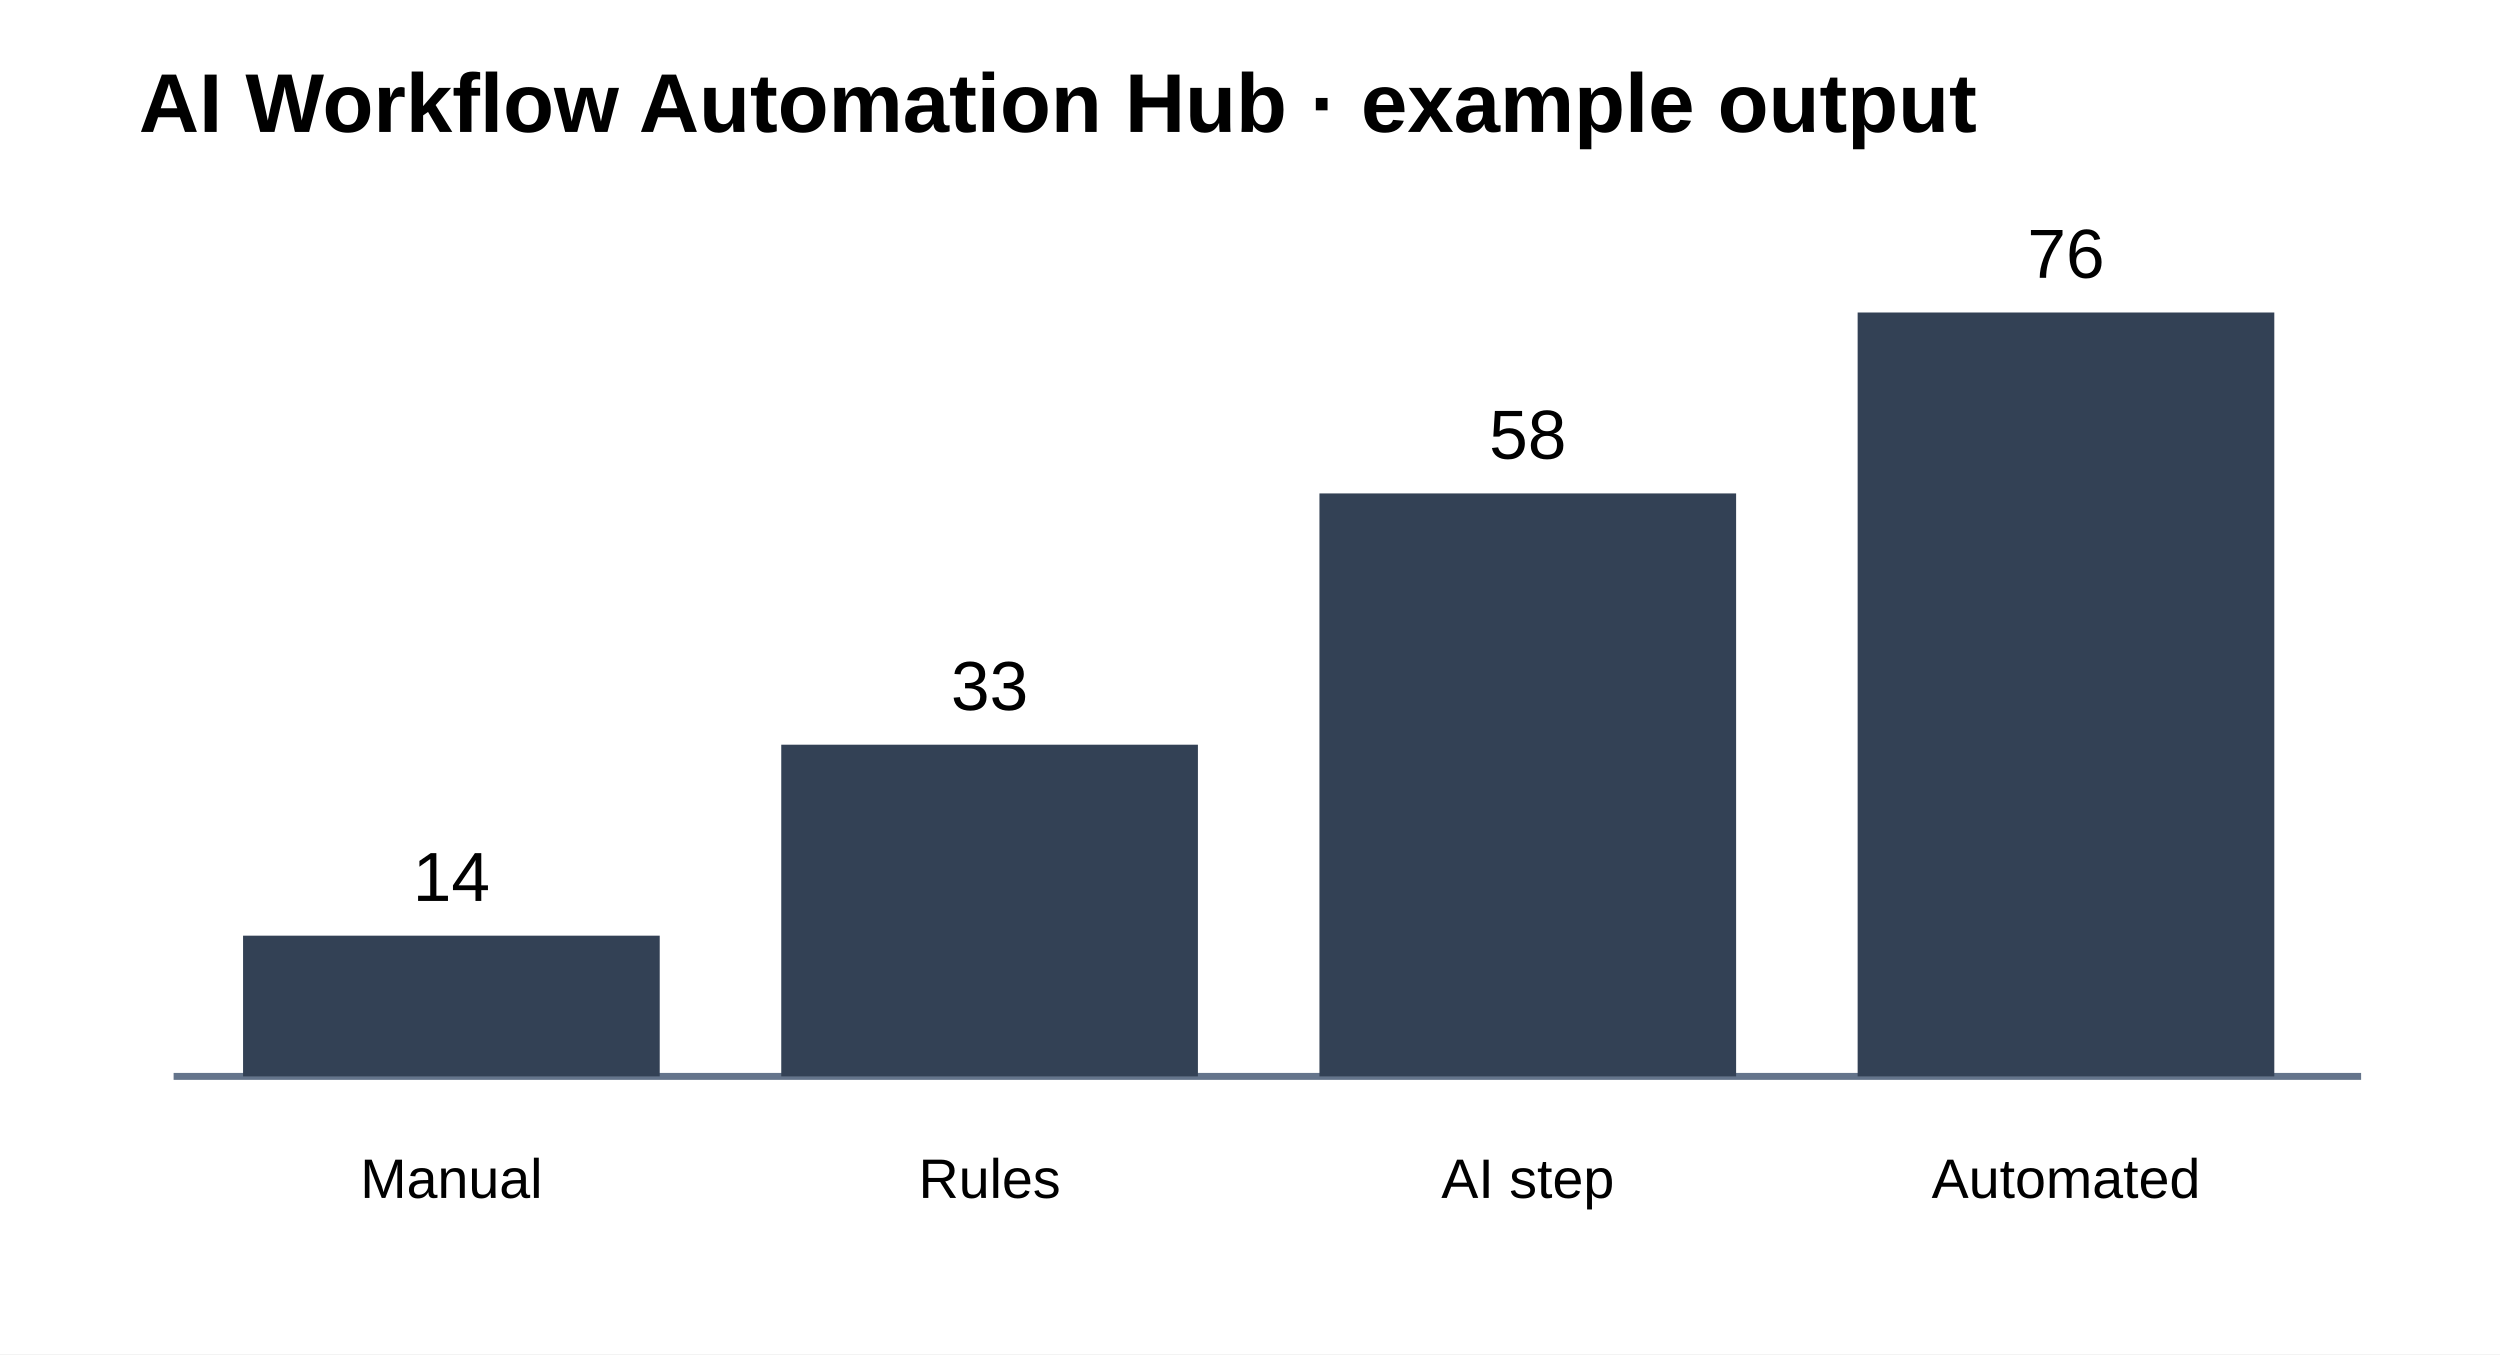
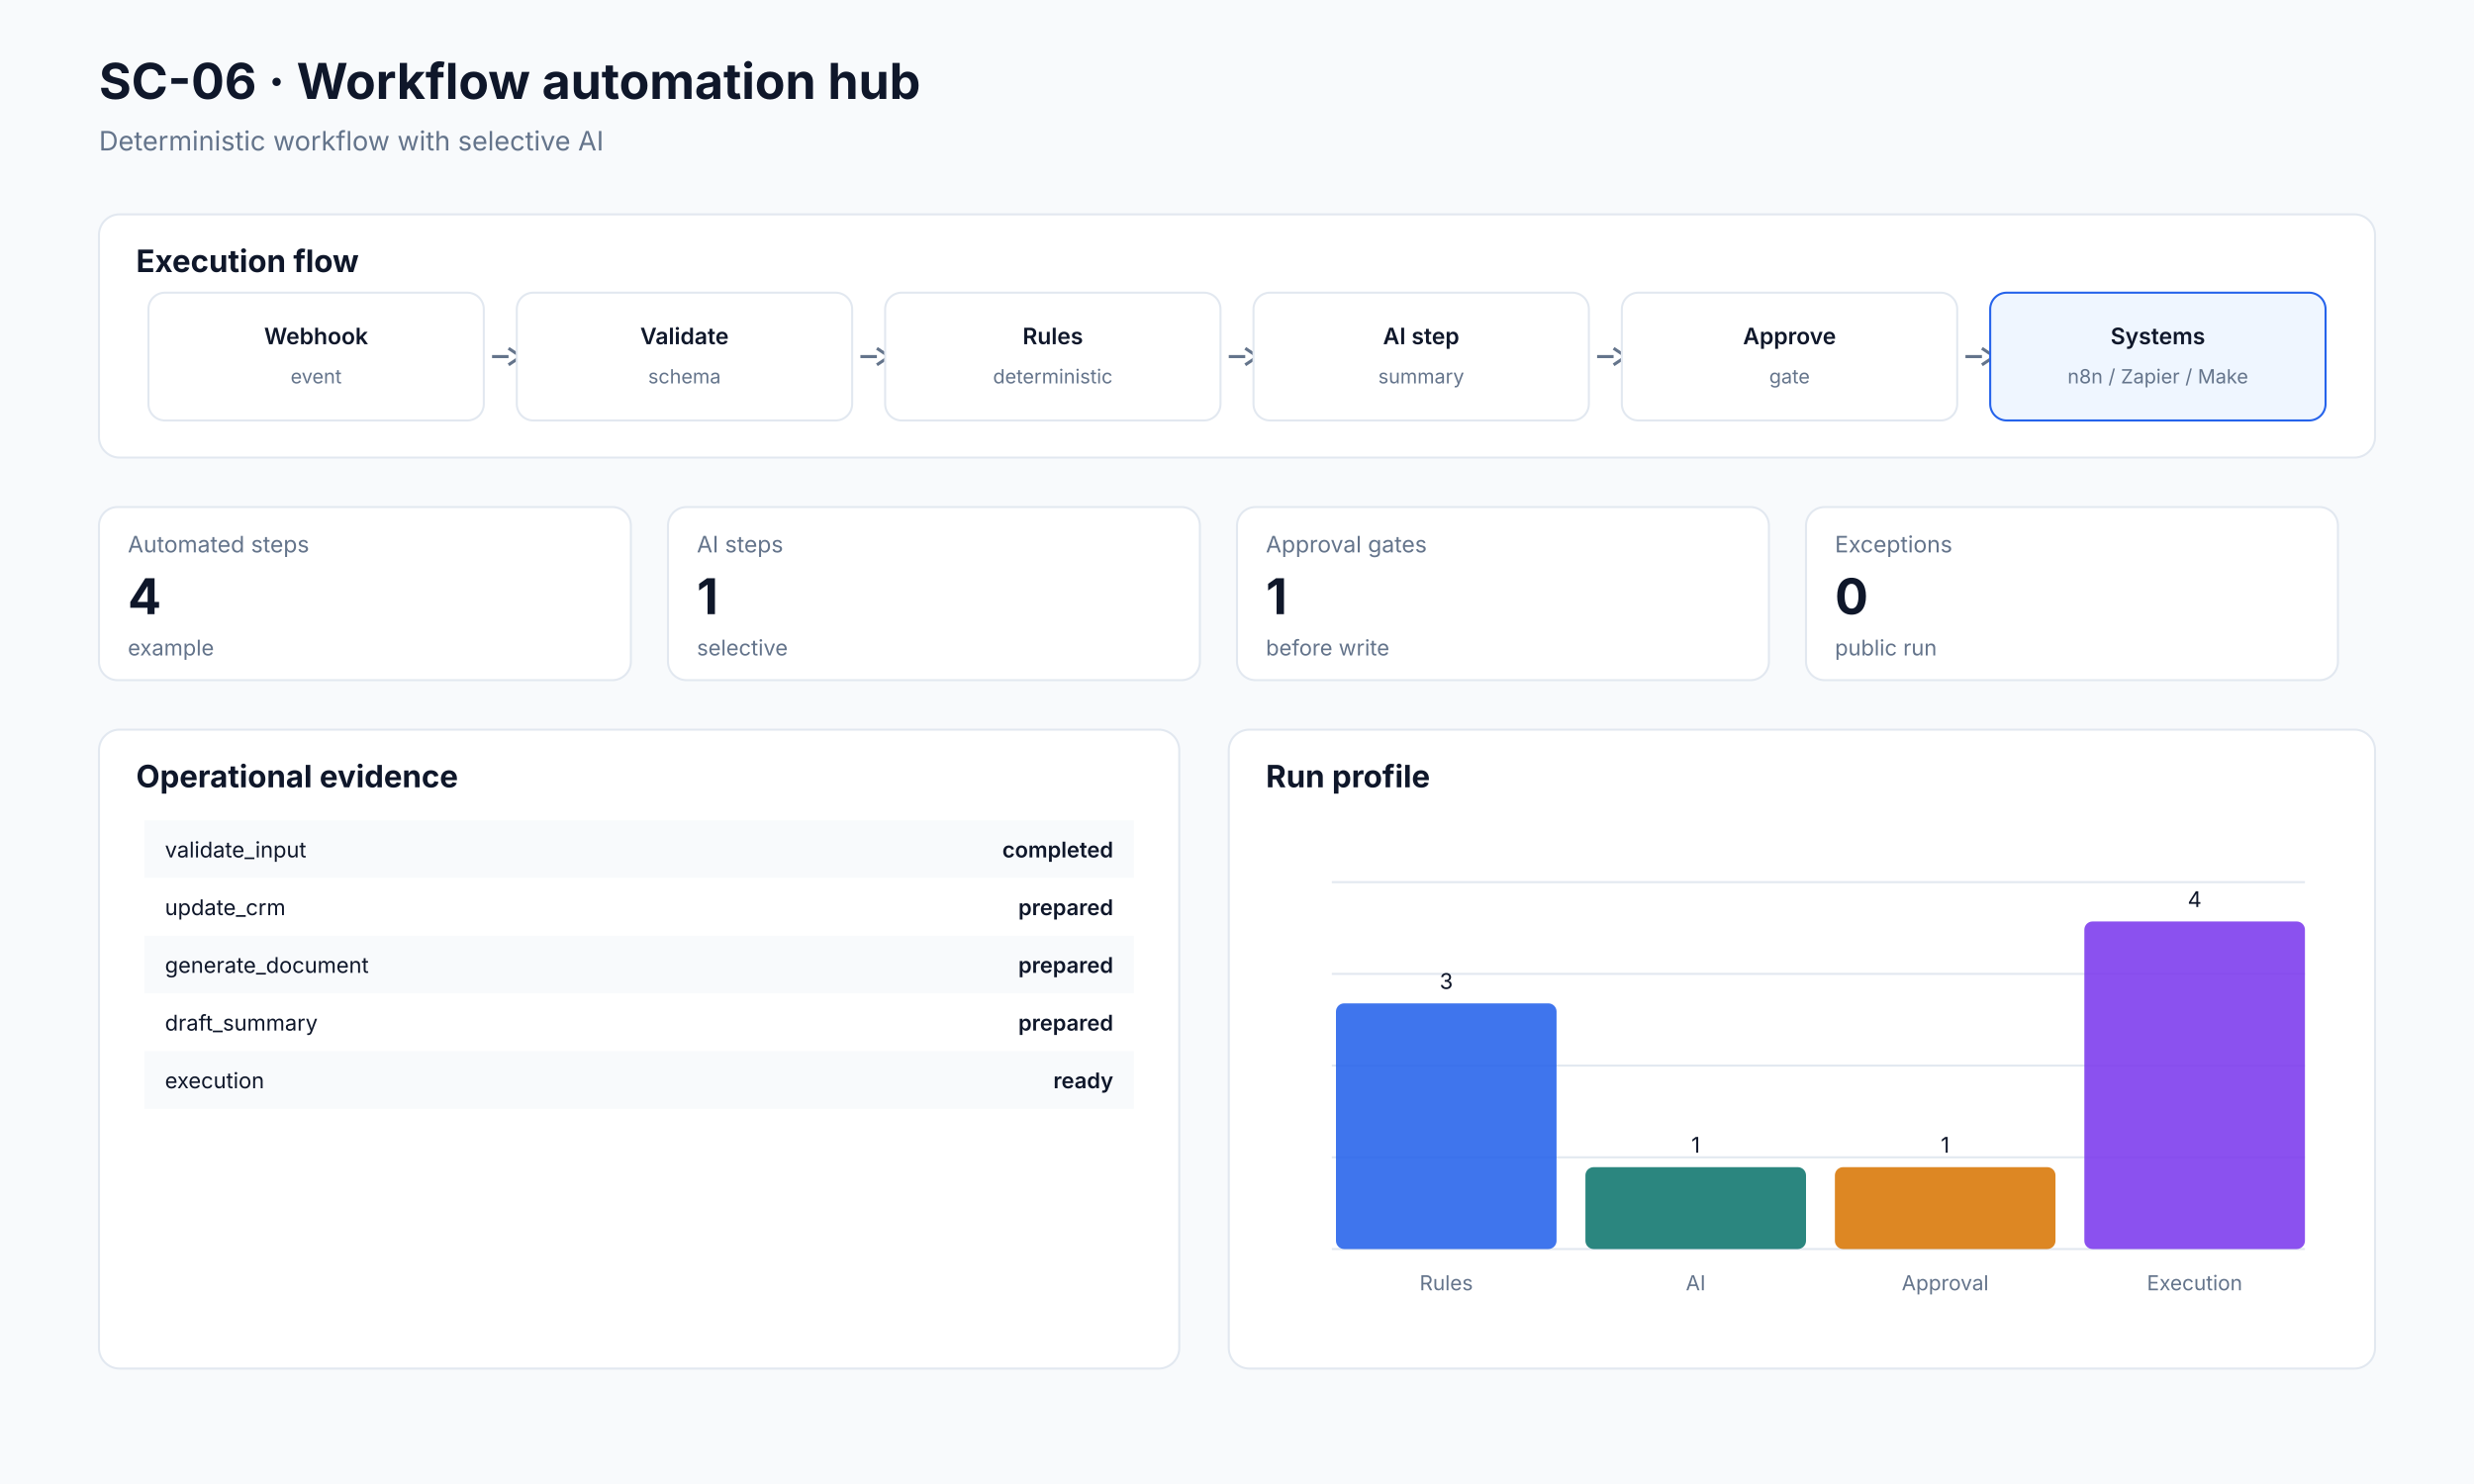
- <svg xmlns="http://www.w3.org/2000/svg" width="720" height="390" viewBox="0 0 720 390">
-   <rect width="720" height="390" fill="white" />
-   <text x="40" y="38" font-family="Arial" font-size="24" font-weight="600">AI Workflow Automation Hub · example output</text>
-   <line x1="50" y1="310" x2="680" y2="310" stroke="#64748b" stroke-width="2" />
-   <rect x="70" y="269.474" width="120" height="40.526" fill="#334155" />
-   <text x="130" y="259.474" text-anchor="middle" font-family="Arial" font-size="20">14</text>
-   <text x="130" y="345" text-anchor="middle" font-family="Arial" font-size="16">Manual</text>
-   <rect x="225" y="214.474" width="120" height="95.526" fill="#334155" />
-   <text x="285" y="204.474" text-anchor="middle" font-family="Arial" font-size="20">33</text>
-   <text x="285" y="345" text-anchor="middle" font-family="Arial" font-size="16">Rules</text>
-   <rect x="380" y="142.105" width="120" height="167.895" fill="#334155" />
-   <text x="440" y="132.105" text-anchor="middle" font-family="Arial" font-size="20">58</text>
-   <text x="440" y="345" text-anchor="middle" font-family="Arial" font-size="16">AI step</text>
-   <rect x="535" y="90" width="120" height="220" fill="#334155" />
-   <text x="595" y="80" text-anchor="middle" font-family="Arial" font-size="20">76</text>
-   <text x="595" y="345" text-anchor="middle" font-family="Arial" font-size="16">Automated</text>
+ <svg xmlns="http://www.w3.org/2000/svg" width="1200" height="720" viewBox="0 0 1200 720">
+   <rect width="1200" height="720" fill="#f8fafc" />
+   <text x="48" y="48" font-family="Inter,Arial,sans-serif" font-size="24" font-weight="700" fill="#0f172a">SC-06 · Workflow automation hub</text>
+   <text x="48" y="73" font-family="Inter,Arial,sans-serif" font-size="13" fill="#64748b">Deterministic workflow with selective AI</text>
+   <rect x="48" y="104" width="1104" height="118" rx="10" fill="#ffffff" stroke="#e2e8f0" />
+   <text x="66" y="132" font-family="Inter,Arial,sans-serif" font-size="15" font-weight="650" fill="#0f172a">Execution flow</text>
+   <rect x="72" y="142" width="162.667" height="62" rx="8" fill="#ffffff" stroke="#e2e8f0" />
+   <text x="153.333" y="167" text-anchor="middle" font-family="Inter,Arial,sans-serif" font-size="11" font-weight="600" fill="#0f172a">Webhook</text>
+   <text x="153.333" y="186" text-anchor="middle" font-family="Inter,Arial,sans-serif" font-size="9.5" fill="#64748b">event</text>
+   <line x1="238.667" y1="173" x2="246.667" y2="173" stroke="#64748b" stroke-width="1.5" />
+   <path d="M 246.667 169 L 252.667 173 L 246.667 177" fill="none" stroke="#64748b" stroke-width="1.5" />
+   <rect x="250.667" y="142" width="162.667" height="62" rx="8" fill="#ffffff" stroke="#e2e8f0" />
+   <text x="332" y="167" text-anchor="middle" font-family="Inter,Arial,sans-serif" font-size="11" font-weight="600" fill="#0f172a">Validate</text>
+   <text x="332" y="186" text-anchor="middle" font-family="Inter,Arial,sans-serif" font-size="9.5" fill="#64748b">schema</text>
+   <line x1="417.333" y1="173" x2="425.333" y2="173" stroke="#64748b" stroke-width="1.5" />
+   <path d="M 425.333 169 L 431.333 173 L 425.333 177" fill="none" stroke="#64748b" stroke-width="1.5" />
+   <rect x="429.333" y="142" width="162.667" height="62" rx="8" fill="#ffffff" stroke="#e2e8f0" />
+   <text x="510.667" y="167" text-anchor="middle" font-family="Inter,Arial,sans-serif" font-size="11" font-weight="600" fill="#0f172a">Rules</text>
+   <text x="510.667" y="186" text-anchor="middle" font-family="Inter,Arial,sans-serif" font-size="9.5" fill="#64748b">deterministic</text>
+   <line x1="596" y1="173" x2="604" y2="173" stroke="#64748b" stroke-width="1.5" />
+   <path d="M 604 169 L 610 173 L 604 177" fill="none" stroke="#64748b" stroke-width="1.5" />
+   <rect x="608" y="142" width="162.667" height="62" rx="8" fill="#ffffff" stroke="#e2e8f0" />
+   <text x="689.333" y="167" text-anchor="middle" font-family="Inter,Arial,sans-serif" font-size="11" font-weight="600" fill="#0f172a">AI step</text>
+   <text x="689.333" y="186" text-anchor="middle" font-family="Inter,Arial,sans-serif" font-size="9.5" fill="#64748b">summary</text>
+   <line x1="774.667" y1="173" x2="782.667" y2="173" stroke="#64748b" stroke-width="1.5" />
+   <path d="M 782.667 169 L 788.667 173 L 782.667 177" fill="none" stroke="#64748b" stroke-width="1.5" />
+   <rect x="786.667" y="142" width="162.667" height="62" rx="8" fill="#ffffff" stroke="#e2e8f0" />
+   <text x="868" y="167" text-anchor="middle" font-family="Inter,Arial,sans-serif" font-size="11" font-weight="600" fill="#0f172a">Approve</text>
+   <text x="868" y="186" text-anchor="middle" font-family="Inter,Arial,sans-serif" font-size="9.5" fill="#64748b">gate</text>
+   <line x1="953.333" y1="173" x2="961.333" y2="173" stroke="#64748b" stroke-width="1.5" />
+   <path d="M 961.333 169 L 967.333 173 L 961.333 177" fill="none" stroke="#64748b" stroke-width="1.5" />
+   <rect x="965.333" y="142" width="162.667" height="62" rx="8" fill="#eff6ff" stroke="#2563eb" />
+   <text x="1046.667" y="167" text-anchor="middle" font-family="Inter,Arial,sans-serif" font-size="11" font-weight="600" fill="#0f172a">Systems</text>
+   <text x="1046.667" y="186" text-anchor="middle" font-family="Inter,Arial,sans-serif" font-size="9.5" fill="#64748b">n8n / Zapier / Make</text>
+   <rect x="48" y="246" width="258" height="84" rx="9" fill="#ffffff" stroke="#e2e8f0" />
+   <text x="62" y="268" font-family="Inter,Arial,sans-serif" font-size="11" fill="#64748b">Automated steps</text>
+   <text x="62" y="298" font-family="Inter,Arial,sans-serif" font-size="24" font-weight="700" fill="#0f172a">4</text>
+   <text x="62" y="318" font-family="Inter,Arial,sans-serif" font-size="10.5" fill="#64748b">example</text>
+   <rect x="324" y="246" width="258" height="84" rx="9" fill="#ffffff" stroke="#e2e8f0" />
+   <text x="338" y="268" font-family="Inter,Arial,sans-serif" font-size="11" fill="#64748b">AI steps</text>
+   <text x="338" y="298" font-family="Inter,Arial,sans-serif" font-size="24" font-weight="700" fill="#0f172a">1</text>
+   <text x="338" y="318" font-family="Inter,Arial,sans-serif" font-size="10.5" fill="#64748b">selective</text>
+   <rect x="600" y="246" width="258" height="84" rx="9" fill="#ffffff" stroke="#e2e8f0" />
+   <text x="614" y="268" font-family="Inter,Arial,sans-serif" font-size="11" fill="#64748b">Approval gates</text>
+   <text x="614" y="298" font-family="Inter,Arial,sans-serif" font-size="24" font-weight="700" fill="#0f172a">1</text>
+   <text x="614" y="318" font-family="Inter,Arial,sans-serif" font-size="10.5" fill="#64748b">before write</text>
+   <rect x="876" y="246" width="258" height="84" rx="9" fill="#ffffff" stroke="#e2e8f0" />
+   <text x="890" y="268" font-family="Inter,Arial,sans-serif" font-size="11" fill="#64748b">Exceptions</text>
+   <text x="890" y="298" font-family="Inter,Arial,sans-serif" font-size="24" font-weight="700" fill="#0f172a">0</text>
+   <text x="890" y="318" font-family="Inter,Arial,sans-serif" font-size="10.5" fill="#64748b">public run</text>
+   <rect x="48" y="354" width="524" height="310" rx="10" fill="#ffffff" stroke="#e2e8f0" />
+   <text x="66" y="382" font-family="Inter,Arial,sans-serif" font-size="15" font-weight="650" fill="#0f172a">Operational evidence</text>
+   <rect x="70" y="398" width="480" height="28" fill="#f8fafc" />
+   <text x="80" y="416" font-family="Inter,Arial,sans-serif" font-size="10.5" fill="#0f172a">validate_input</text>
+   <text x="540" y="416" text-anchor="end" font-family="Inter,Arial,sans-serif" font-size="10.5" font-weight="600" fill="#0f172a">completed</text>
+   <rect x="70" y="426" width="480" height="28" fill="#ffffff" />
+   <text x="80" y="444" font-family="Inter,Arial,sans-serif" font-size="10.5" fill="#0f172a">update_crm</text>
+   <text x="540" y="444" text-anchor="end" font-family="Inter,Arial,sans-serif" font-size="10.5" font-weight="600" fill="#0f172a">prepared</text>
+   <rect x="70" y="454" width="480" height="28" fill="#f8fafc" />
+   <text x="80" y="472" font-family="Inter,Arial,sans-serif" font-size="10.5" fill="#0f172a">generate_document</text>
+   <text x="540" y="472" text-anchor="end" font-family="Inter,Arial,sans-serif" font-size="10.5" font-weight="600" fill="#0f172a">prepared</text>
+   <rect x="70" y="482" width="480" height="28" fill="#ffffff" />
+   <text x="80" y="500" font-family="Inter,Arial,sans-serif" font-size="10.5" fill="#0f172a">draft_summary</text>
+   <text x="540" y="500" text-anchor="end" font-family="Inter,Arial,sans-serif" font-size="10.5" font-weight="600" fill="#0f172a">prepared</text>
+   <rect x="70" y="510" width="480" height="28" fill="#f8fafc" />
+   <text x="80" y="528" font-family="Inter,Arial,sans-serif" font-size="10.5" fill="#0f172a">execution</text>
+   <text x="540" y="528" text-anchor="end" font-family="Inter,Arial,sans-serif" font-size="10.5" font-weight="600" fill="#0f172a">ready</text>
+   <rect x="596" y="354" width="556" height="310" rx="10" fill="#ffffff" stroke="#e2e8f0" />
+   <text x="614" y="382" font-family="Inter,Arial,sans-serif" font-size="15" font-weight="650" fill="#0f172a">Run profile</text>
+   <line x1="646" y1="606" x2="1118" y2="606" stroke="#e2e8f0" stroke-width="1" />
+   <line x1="646" y1="561.5" x2="1118" y2="561.5" stroke="#e2e8f0" stroke-width="1" />
+   <line x1="646" y1="517" x2="1118" y2="517" stroke="#e2e8f0" stroke-width="1" />
+   <line x1="646" y1="472.5" x2="1118" y2="472.5" stroke="#e2e8f0" stroke-width="1" />
+   <line x1="646" y1="428" x2="1118" y2="428" stroke="#e2e8f0" stroke-width="1" />
+   <rect x="648" y="486.804" width="107" height="119.196" rx="4" fill="#2563eb" opacity="0.88" />
+   <text x="701.5" y="479.804" text-anchor="middle" font-family="Inter,Arial,sans-serif" font-size="10.5" fill="#0f172a">3</text>
+   <text x="701.5" y="626" text-anchor="middle" font-family="Inter,Arial,sans-serif" font-size="10" fill="#64748b">Rules</text>
+   <rect x="769" y="566.268" width="107" height="39.732" rx="4" fill="#0f766e" opacity="0.88" />
+   <text x="822.5" y="559.268" text-anchor="middle" font-family="Inter,Arial,sans-serif" font-size="10.5" fill="#0f172a">1</text>
+   <text x="822.5" y="626" text-anchor="middle" font-family="Inter,Arial,sans-serif" font-size="10" fill="#64748b">AI</text>
+   <rect x="890" y="566.268" width="107" height="39.732" rx="4" fill="#d97706" opacity="0.88" />
+   <text x="943.5" y="559.268" text-anchor="middle" font-family="Inter,Arial,sans-serif" font-size="10.5" fill="#0f172a">1</text>
+   <text x="943.5" y="626" text-anchor="middle" font-family="Inter,Arial,sans-serif" font-size="10" fill="#64748b">Approval</text>
+   <rect x="1011" y="447.071" width="107" height="158.929" rx="4" fill="#7c3aed" opacity="0.88" />
+   <text x="1064.5" y="440.071" text-anchor="middle" font-family="Inter,Arial,sans-serif" font-size="10.5" fill="#0f172a">4</text>
+   <text x="1064.5" y="626" text-anchor="middle" font-family="Inter,Arial,sans-serif" font-size="10" fill="#64748b">Execution</text>
</svg>
